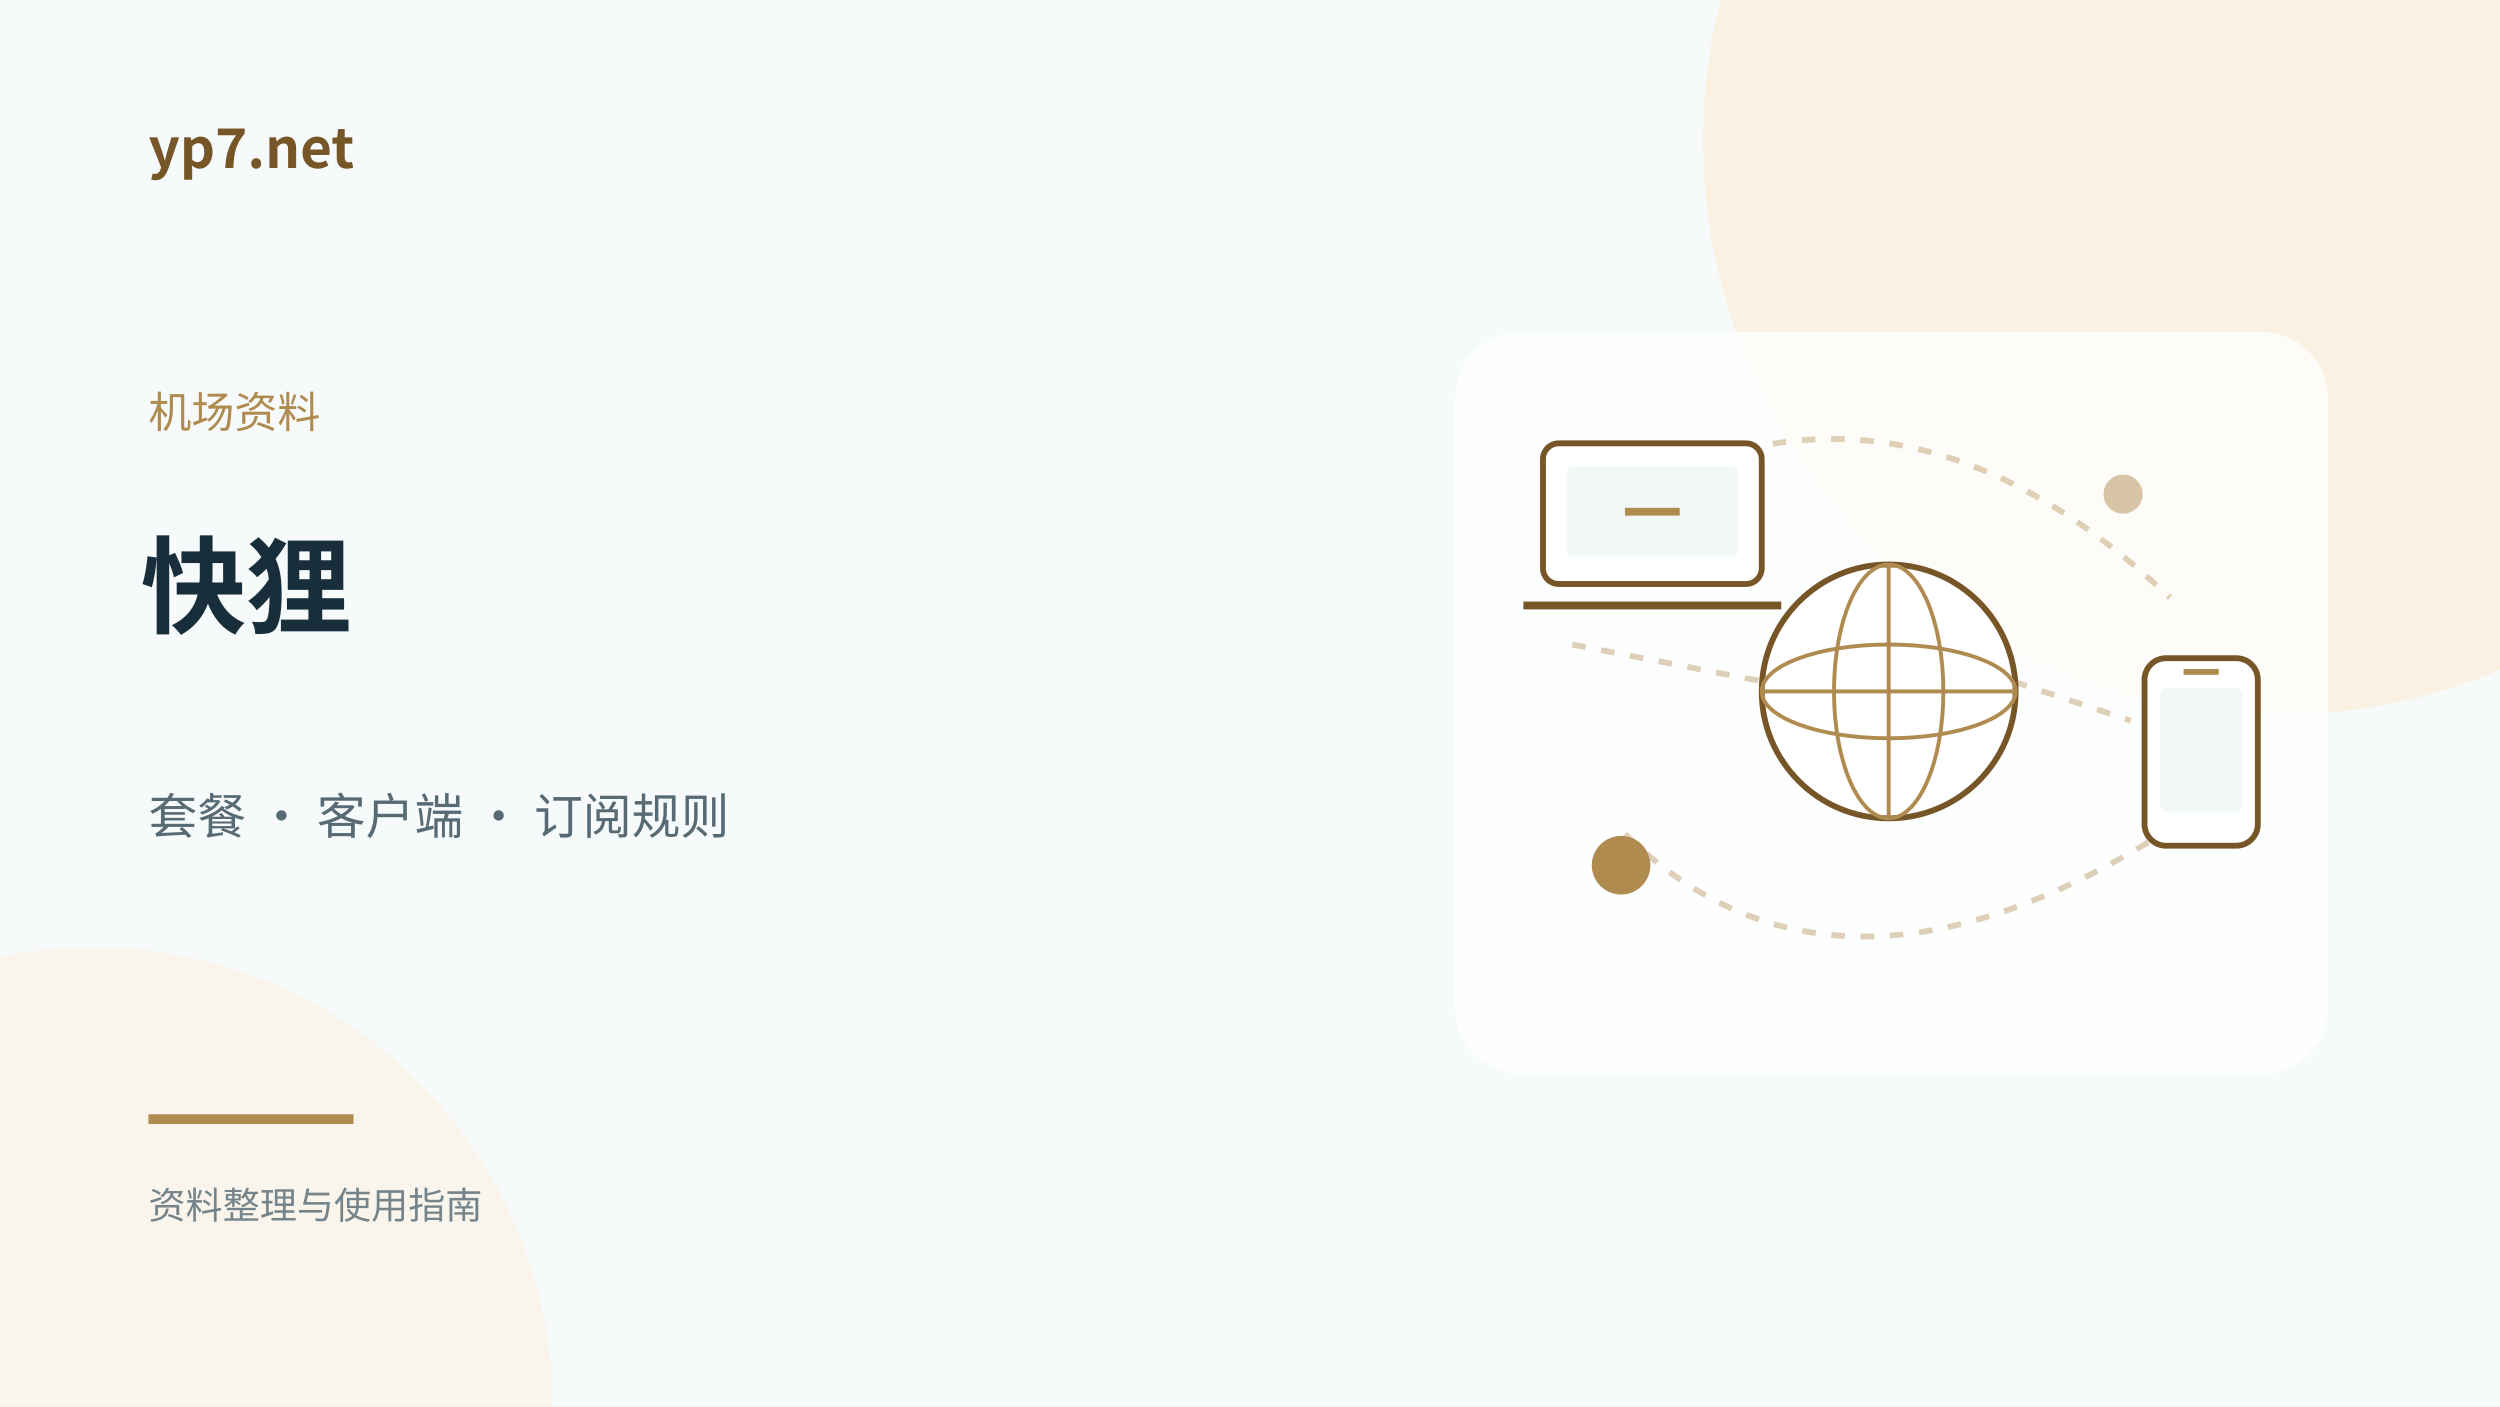
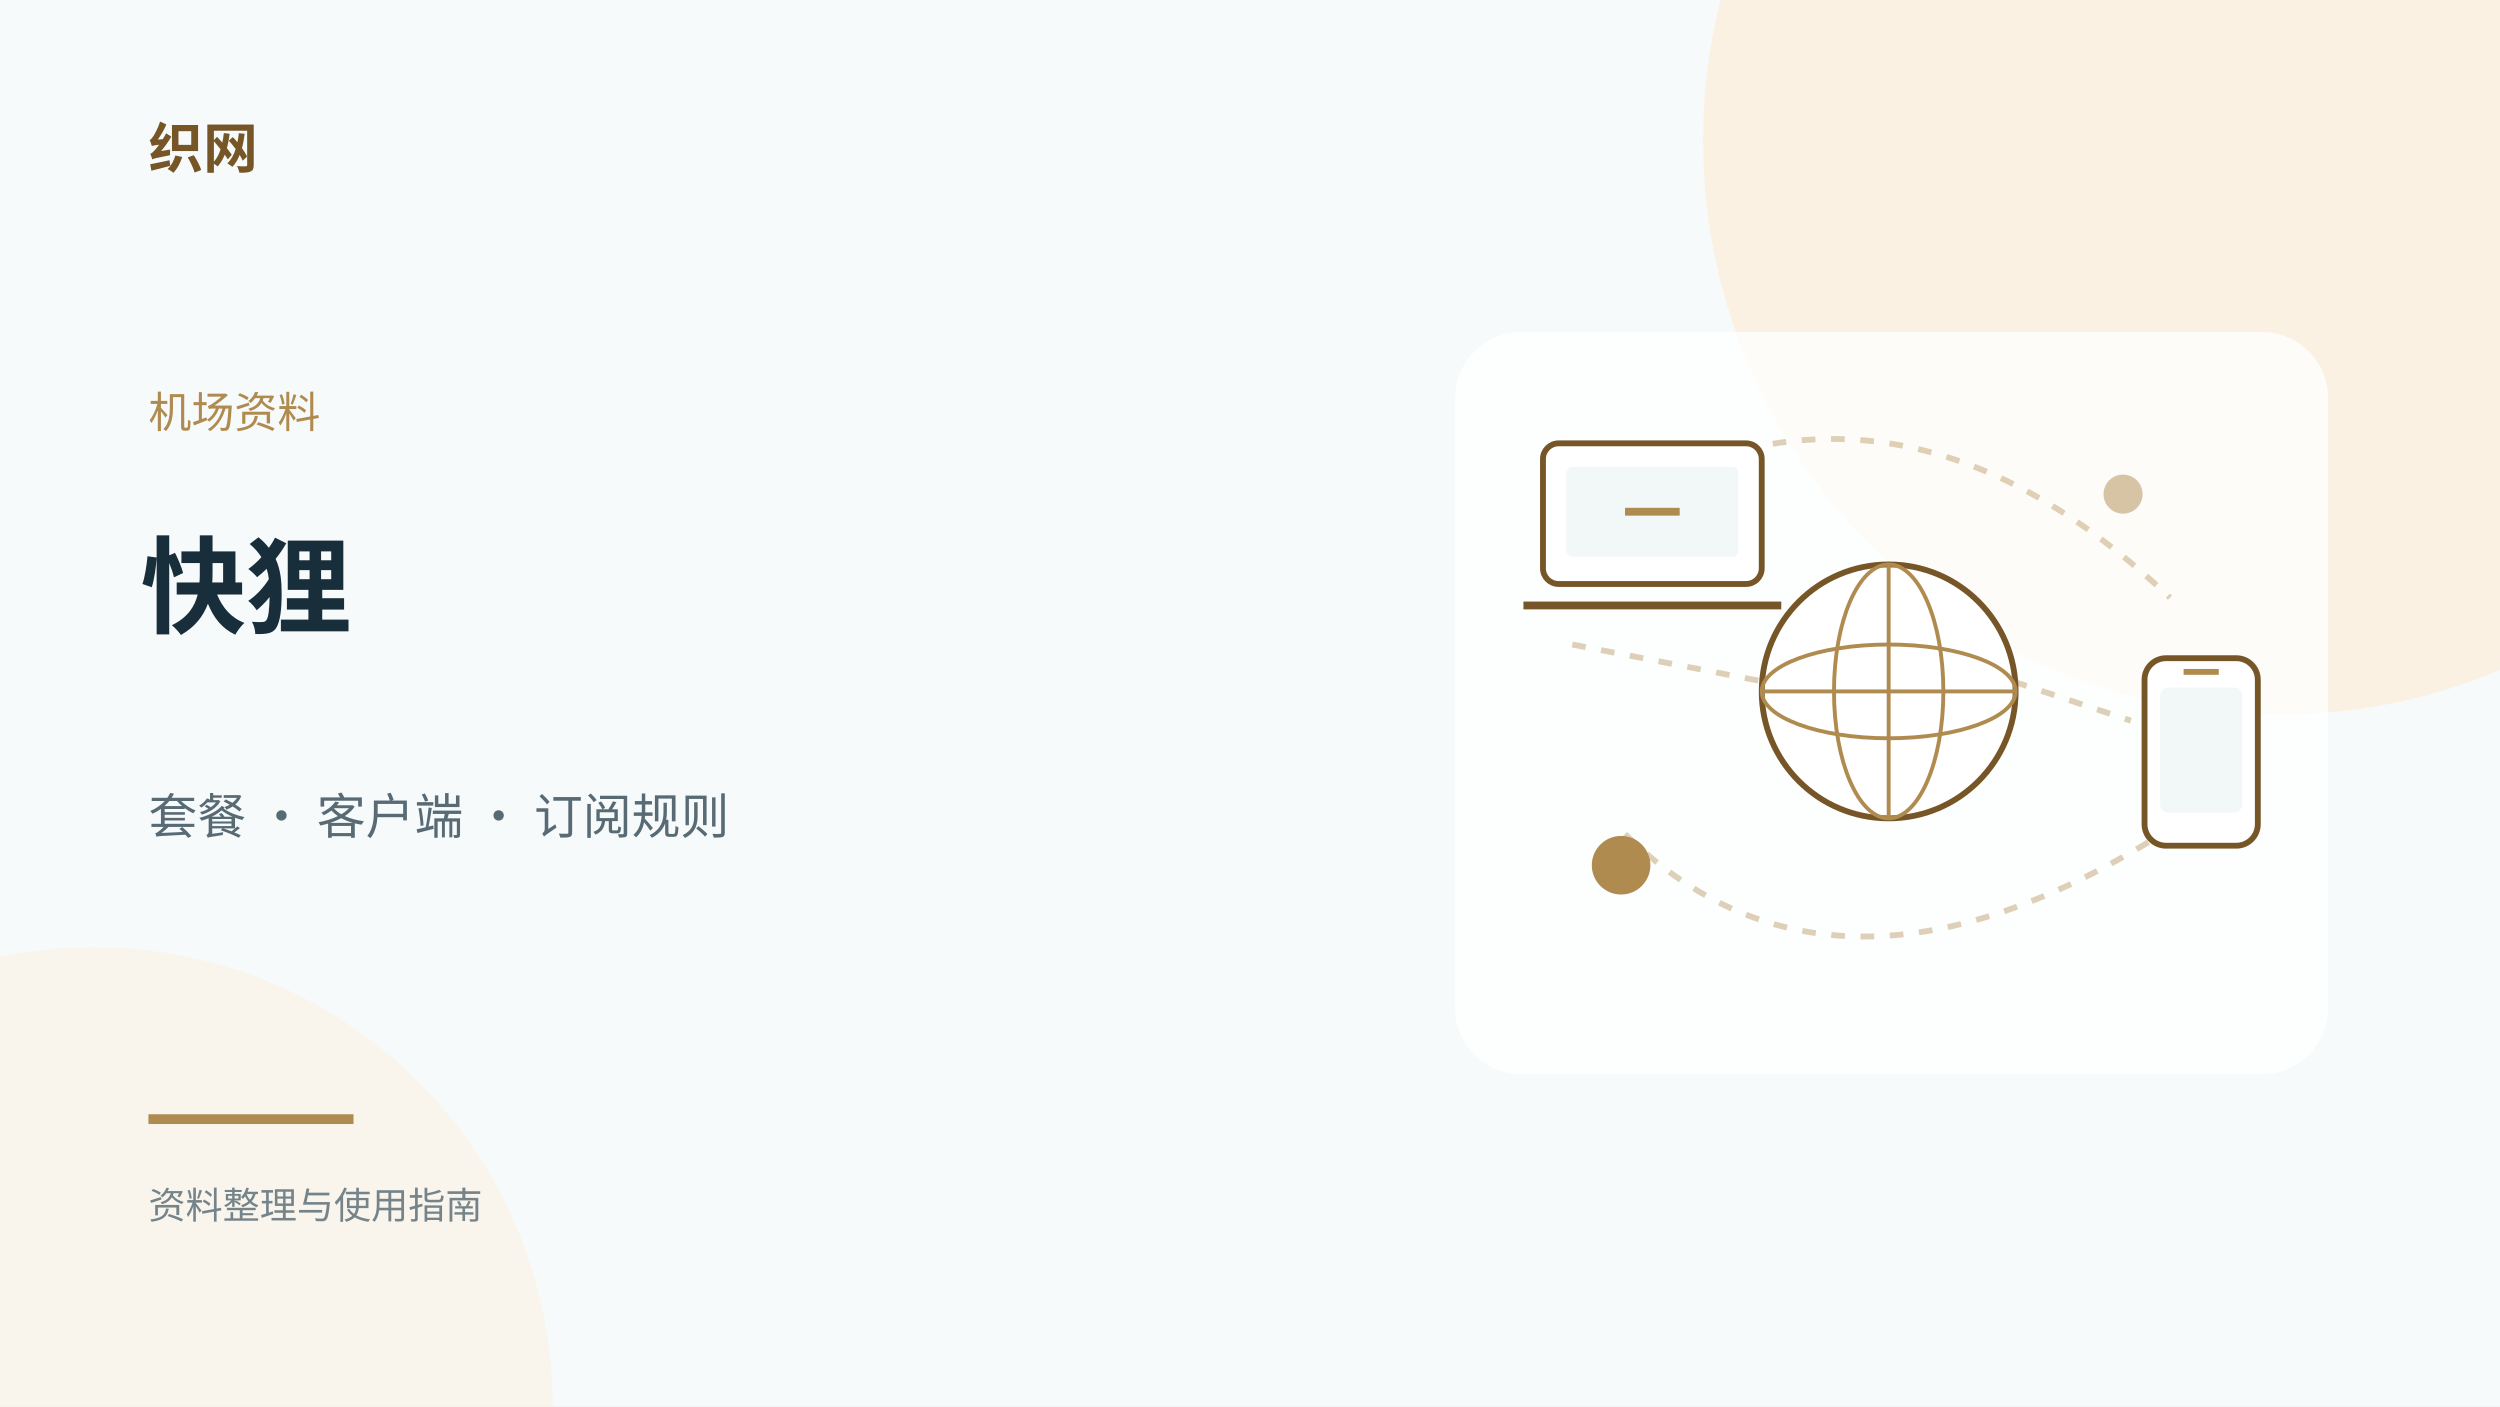
<svg xmlns="http://www.w3.org/2000/svg" width="1280" height="720" viewBox="0 0 1280 720">
  <rect width="1280" height="720" fill="#f7fafb" />
  <circle cx="1166" cy="72" r="294" fill="#faf1e3" />
  <circle cx="48" cy="720" r="235" fill="#faf1e3" opacity=".6" />
-   <text x="76" y="86" fill="#765527" font-size="28" font-weight="700" font-family="Hiragino Sans GB, Noto Sans CJK SC, Microsoft YaHei, Arial, sans-serif">yp7.net</text>
+   <text x="76" y="86" fill="#765527" font-size="28" font-weight="700" font-family="Hiragino Sans GB, Noto Sans CJK SC, Microsoft YaHei, Arial, sans-serif">织网</text>
  <text x="76" y="219" fill="#b08b4f" font-size="22" font-weight="500" font-family="Hiragino Sans GB, Noto Sans CJK SC, Microsoft YaHei, Arial, sans-serif">机场资料</text>
  <text x="72" y="320" fill="#192e3b" font-size="54" font-weight="700" font-family="Hiragino Sans GB, Noto Sans CJK SC, Microsoft YaHei, Arial, sans-serif">快狸</text>
  <text x="76" y="427" fill="#586b75" font-size="25" font-weight="400" font-family="Hiragino Sans GB, Noto Sans CJK SC, Microsoft YaHei, Arial, sans-serif">套餐 · 客户端 · 订阅规则</text>
  <path d="M76 573L181 573" stroke="#b08b4f" stroke-width="5" fill="none" />
  <text x="76" y="624" fill="#75848a" font-size="19" font-weight="400" font-family="Hiragino Sans GB, Noto Sans CJK SC, Microsoft YaHei, Arial, sans-serif">资料整理与使用指南</text>
  <rect x="745" y="170" width="447" height="380" rx="34" fill="#ffffffcc" stroke="none" stroke-width="2" />
  <path d="M824 259Q970 172 1111 306M832 427Q940 533 1110 425M805 330L903 349M1031 349L1091 369" stroke="#b08b4f" opacity=".4" stroke-width="3" fill="none" stroke-dasharray="7 8" />
  <circle cx="967" cy="354" r="65" fill="white" stroke="#765527" stroke-width="3" />
  <ellipse cx="967" cy="354" rx="28" ry="65" fill="none" stroke="#b08b4f" stroke-width="2" />
  <ellipse cx="967" cy="354" rx="65" ry="24" fill="none" stroke="#b08b4f" stroke-width="2" />
  <path d="M902 354L1032 354" stroke="#b08b4f" stroke-width="2" fill="none" />
  <path d="M967 289L967 419" stroke="#b08b4f" stroke-width="2" fill="none" />
  <rect x="790" y="227" width="112" height="72" rx="8" fill="white" stroke="#765527" stroke-width="3" />
  <rect x="802" y="239" width="88" height="46" rx="3" fill="#f2f7f8" stroke="none" stroke-width="2" />
  <path d="M780 310L912 310" stroke="#765527" stroke-width="4" fill="none" />
  <path d="M832 262L860 262" stroke="#b08b4f" stroke-width="4" fill="none" />
  <rect x="1098" y="337" width="58" height="96" rx="11" fill="white" stroke="#765527" stroke-width="3" />
  <rect x="1106" y="352" width="42" height="64" rx="4" fill="#f2f7f8" stroke="none" stroke-width="2" />
  <path d="M1118 344L1136 344" stroke="#b08b4f" stroke-width="3" fill="none" />
  <circle cx="830" cy="443" r="15" fill="#b08b4f" />
  <circle cx="1087" cy="253" r="10" fill="#b08b4f" opacity=".5" />
</svg>
